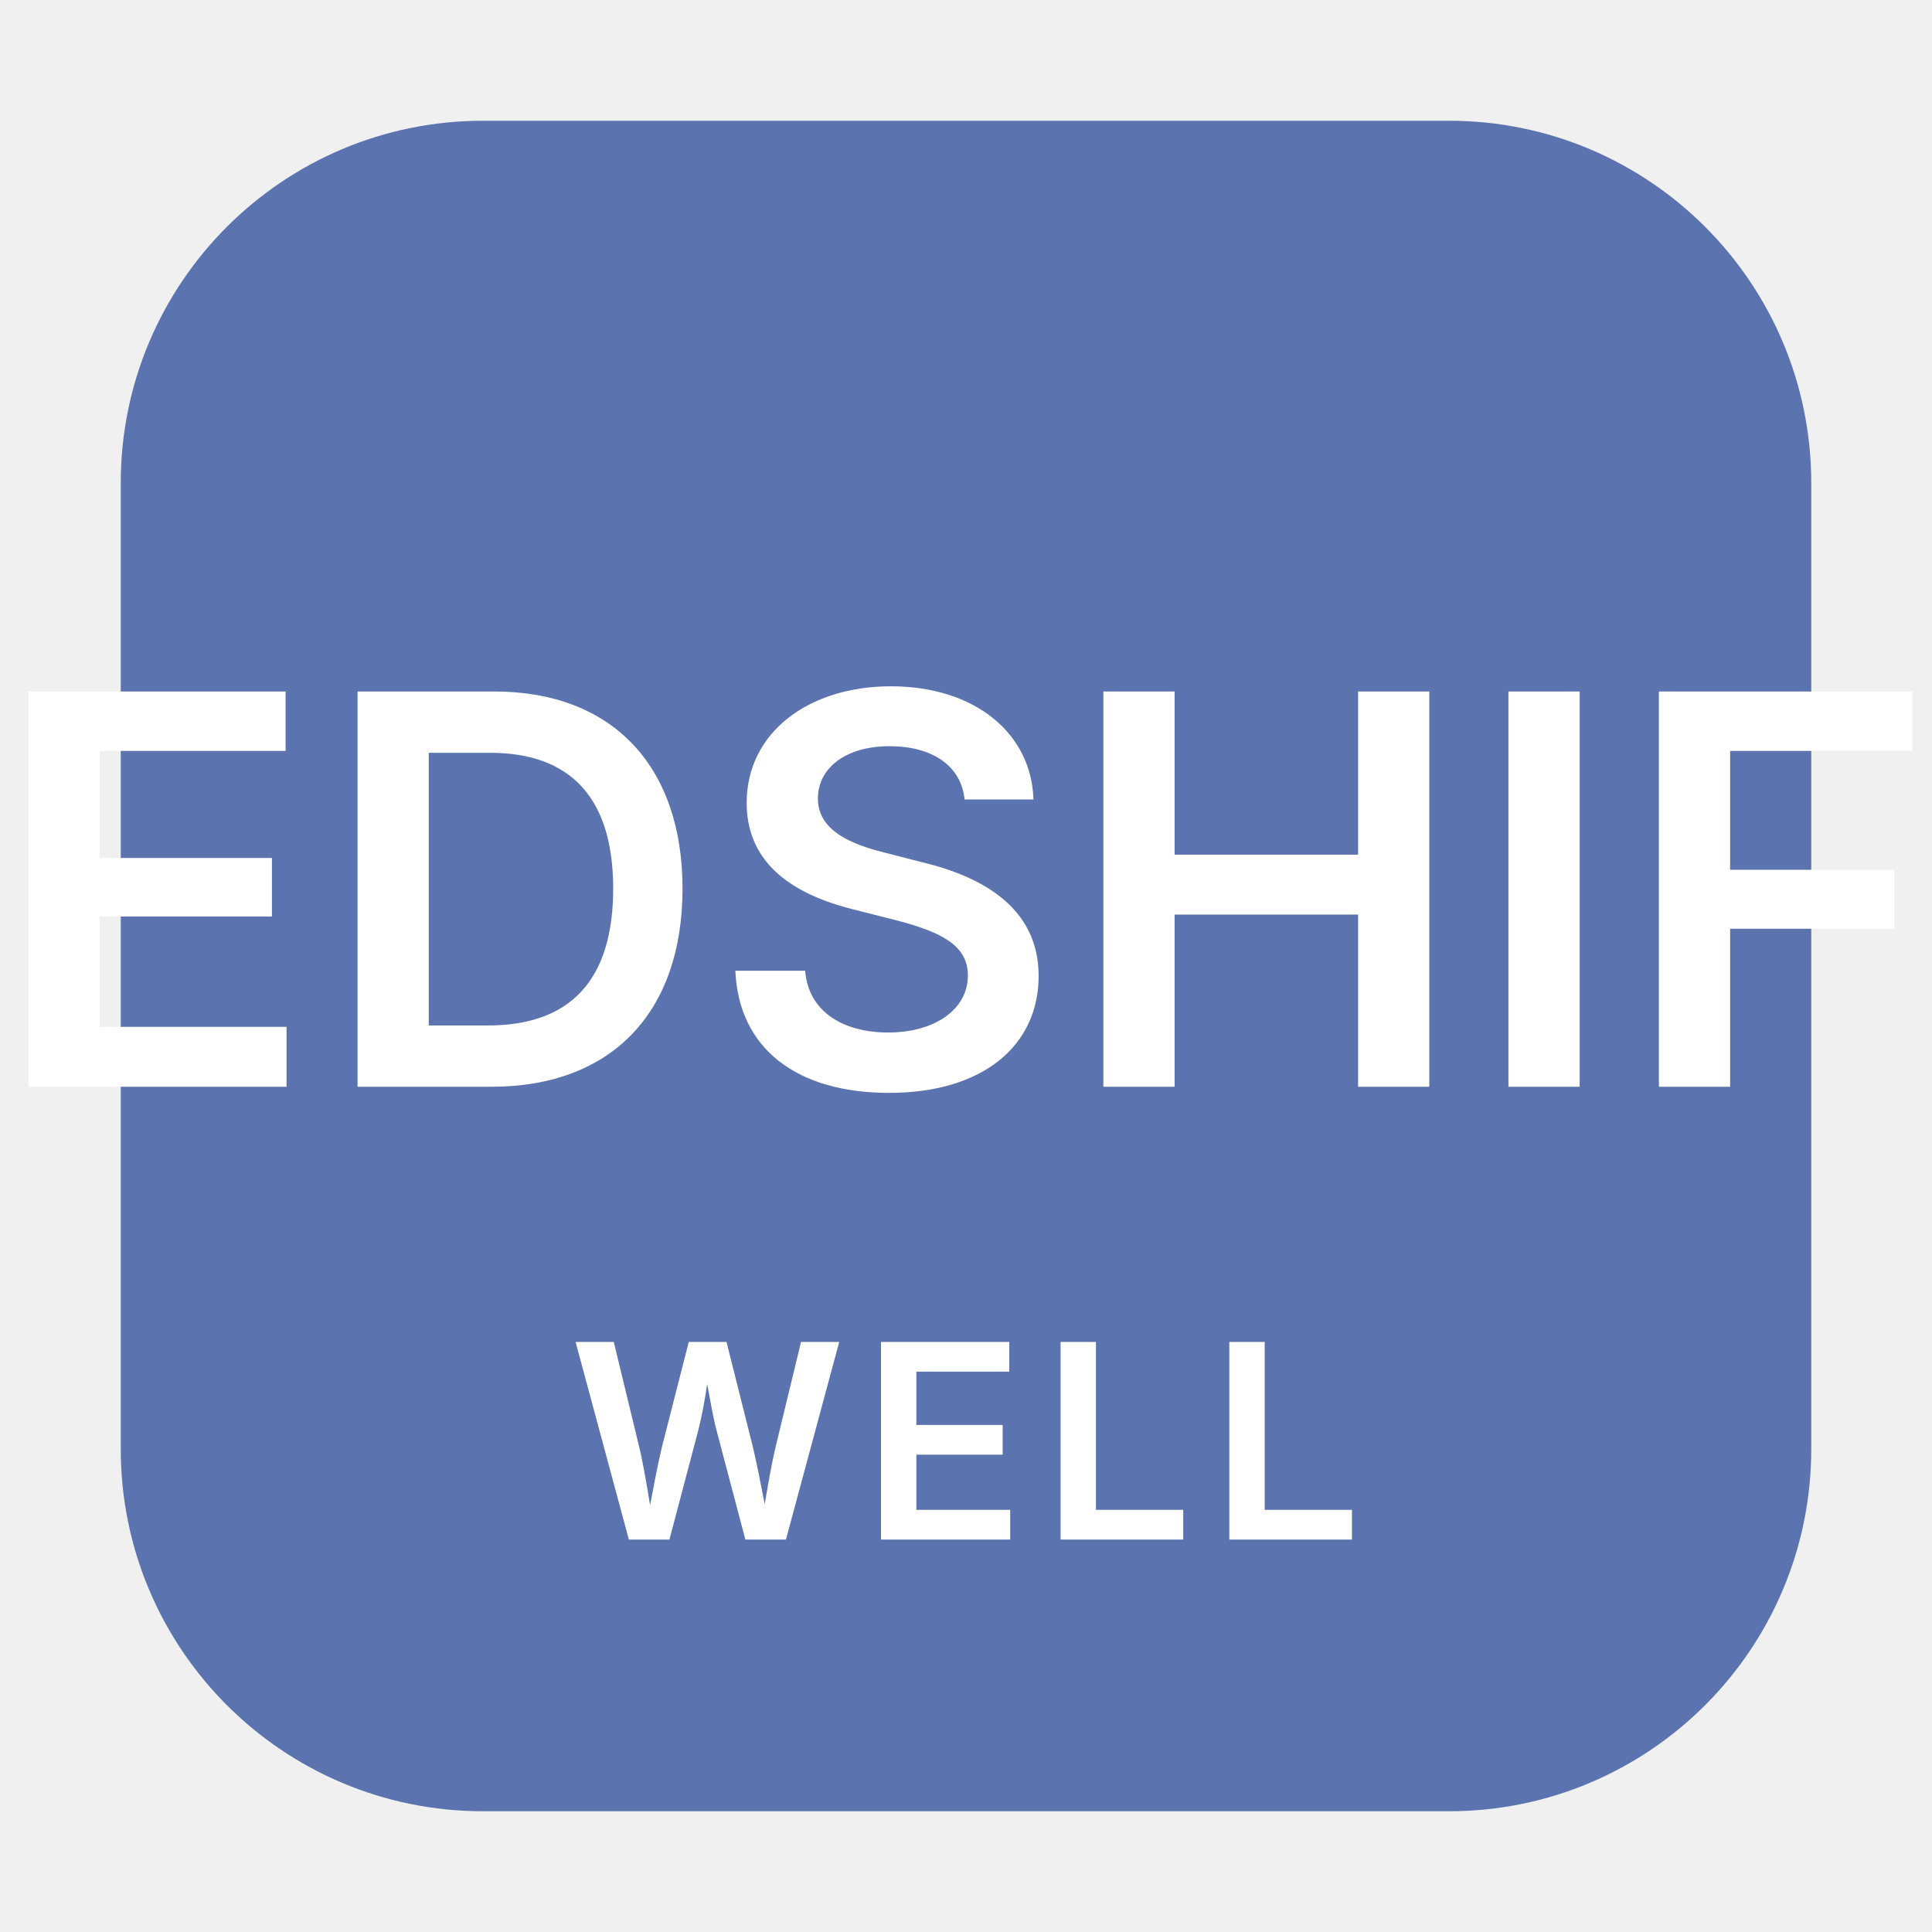
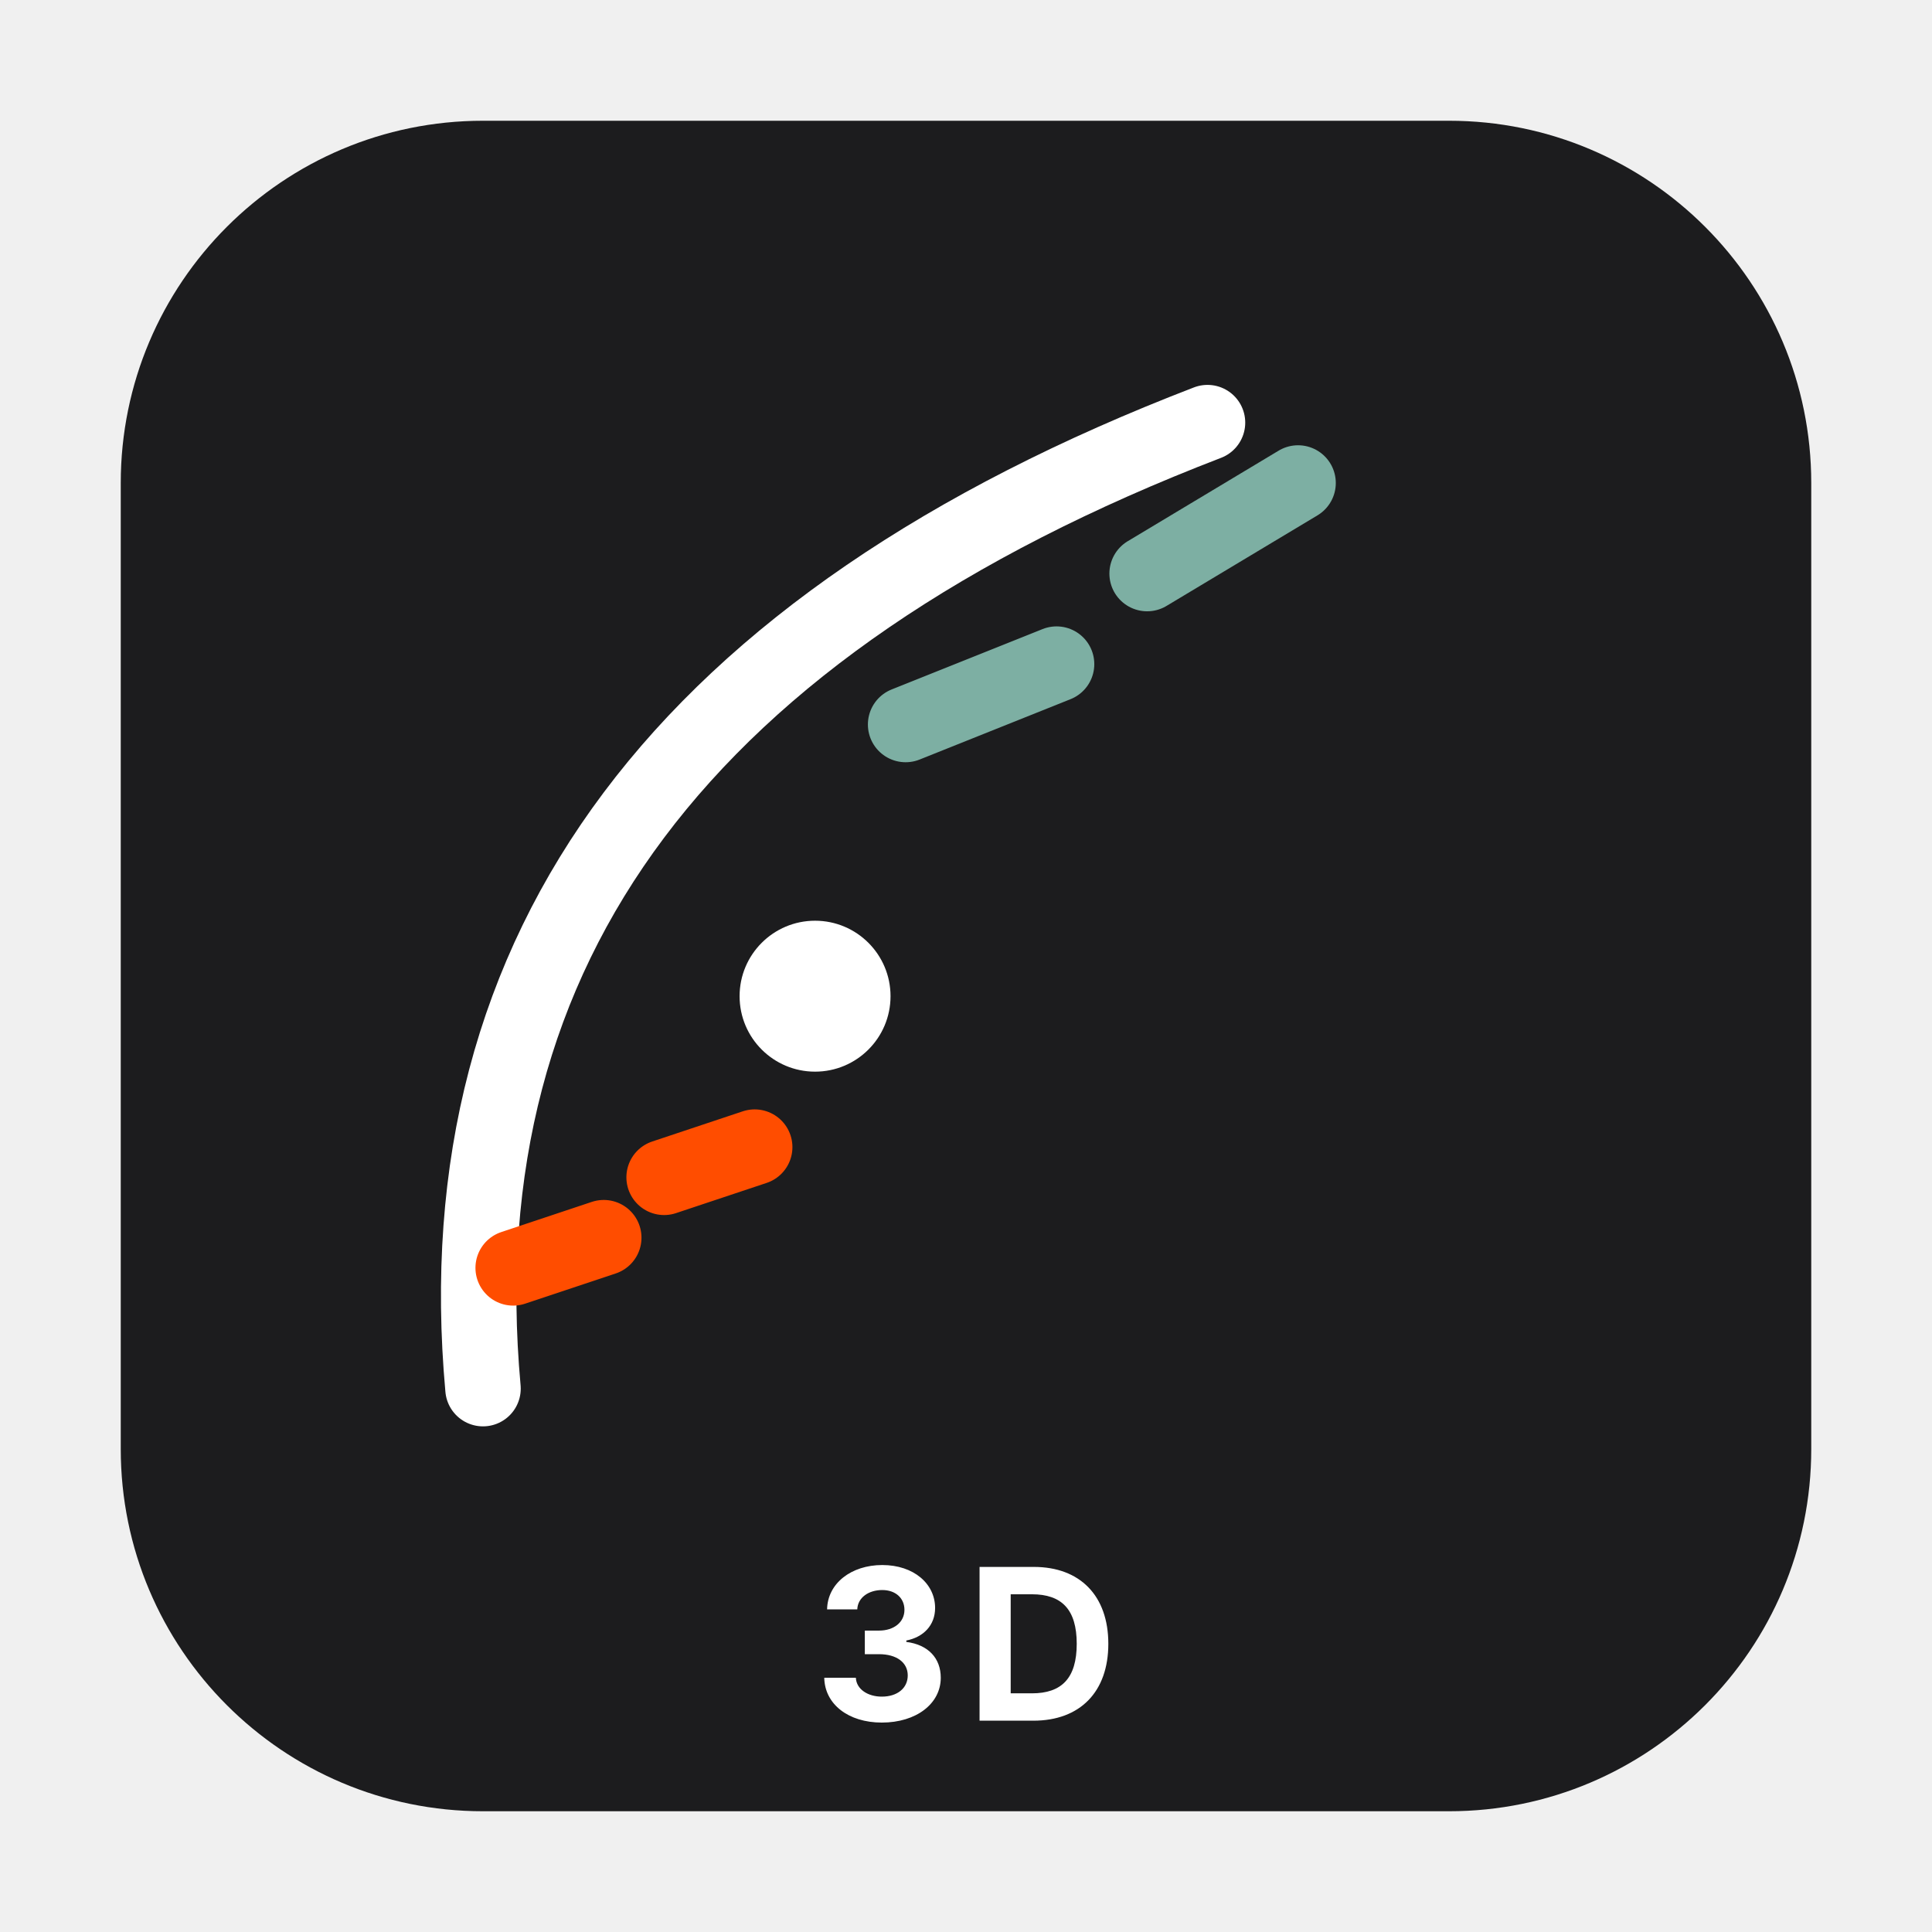
<svg xmlns="http://www.w3.org/2000/svg" viewBox="0 0 64 64" role="img" aria-labelledby="svg-minipictogram-6dac72-title svg-minipictogram-6dac72-desc">
-   <rect x="4" y="4" width="56" height="56" rx="12" ry="12" fill="#5B73AE" aria-hidden="true" />
-   <text x="32" y="36" text-anchor="middle" font-family="-apple-system, BlinkMacSystemFont, 'Segoe UI', sans-serif" font-size="18" font-weight="600" fill="#FFFFFF">REDSHIFT</text>
-   <text x="32" y="51" text-anchor="middle" font-family="-apple-system, BlinkMacSystemFont, 'Segoe UI', sans-serif" font-size="9" font-weight="600" letter-spacing="0.5" fill="#FFFFFF">WELL</text>
+   <rect x="4" y="4" width="56" height="56" rx="12" ry="12" fill="#1C1C1E" aria-hidden="true" />
+   <path d="M 16 46 Q 14 24 40 14" fill="none" stroke="#FFFFFF" stroke-width="2.5" stroke-linecap="round" aria-hidden="true" />
+   <path d="M 17 42 L 20 41 M 22 39 L 25 38" fill="none" stroke="#FF4D00" stroke-width="2.5" stroke-linecap="round" aria-hidden="true" />
+   <path d="M 30 24 L 35 22 M 38 19 L 43 16" fill="none" stroke="#7DAFA3" stroke-width="2.5" stroke-linecap="round" aria-hidden="true" />
+   <circle cx="27" cy="33" r="2.5" fill="#FFFFFF" aria-hidden="true" />
+   <text x="32" y="57" text-anchor="middle" font-family="-apple-system, BlinkMacSystemFont, 'Segoe UI', sans-serif" font-size="7" font-weight="700" letter-spacing="0.5" fill="#FFFFFF">3D</text>
</svg>
